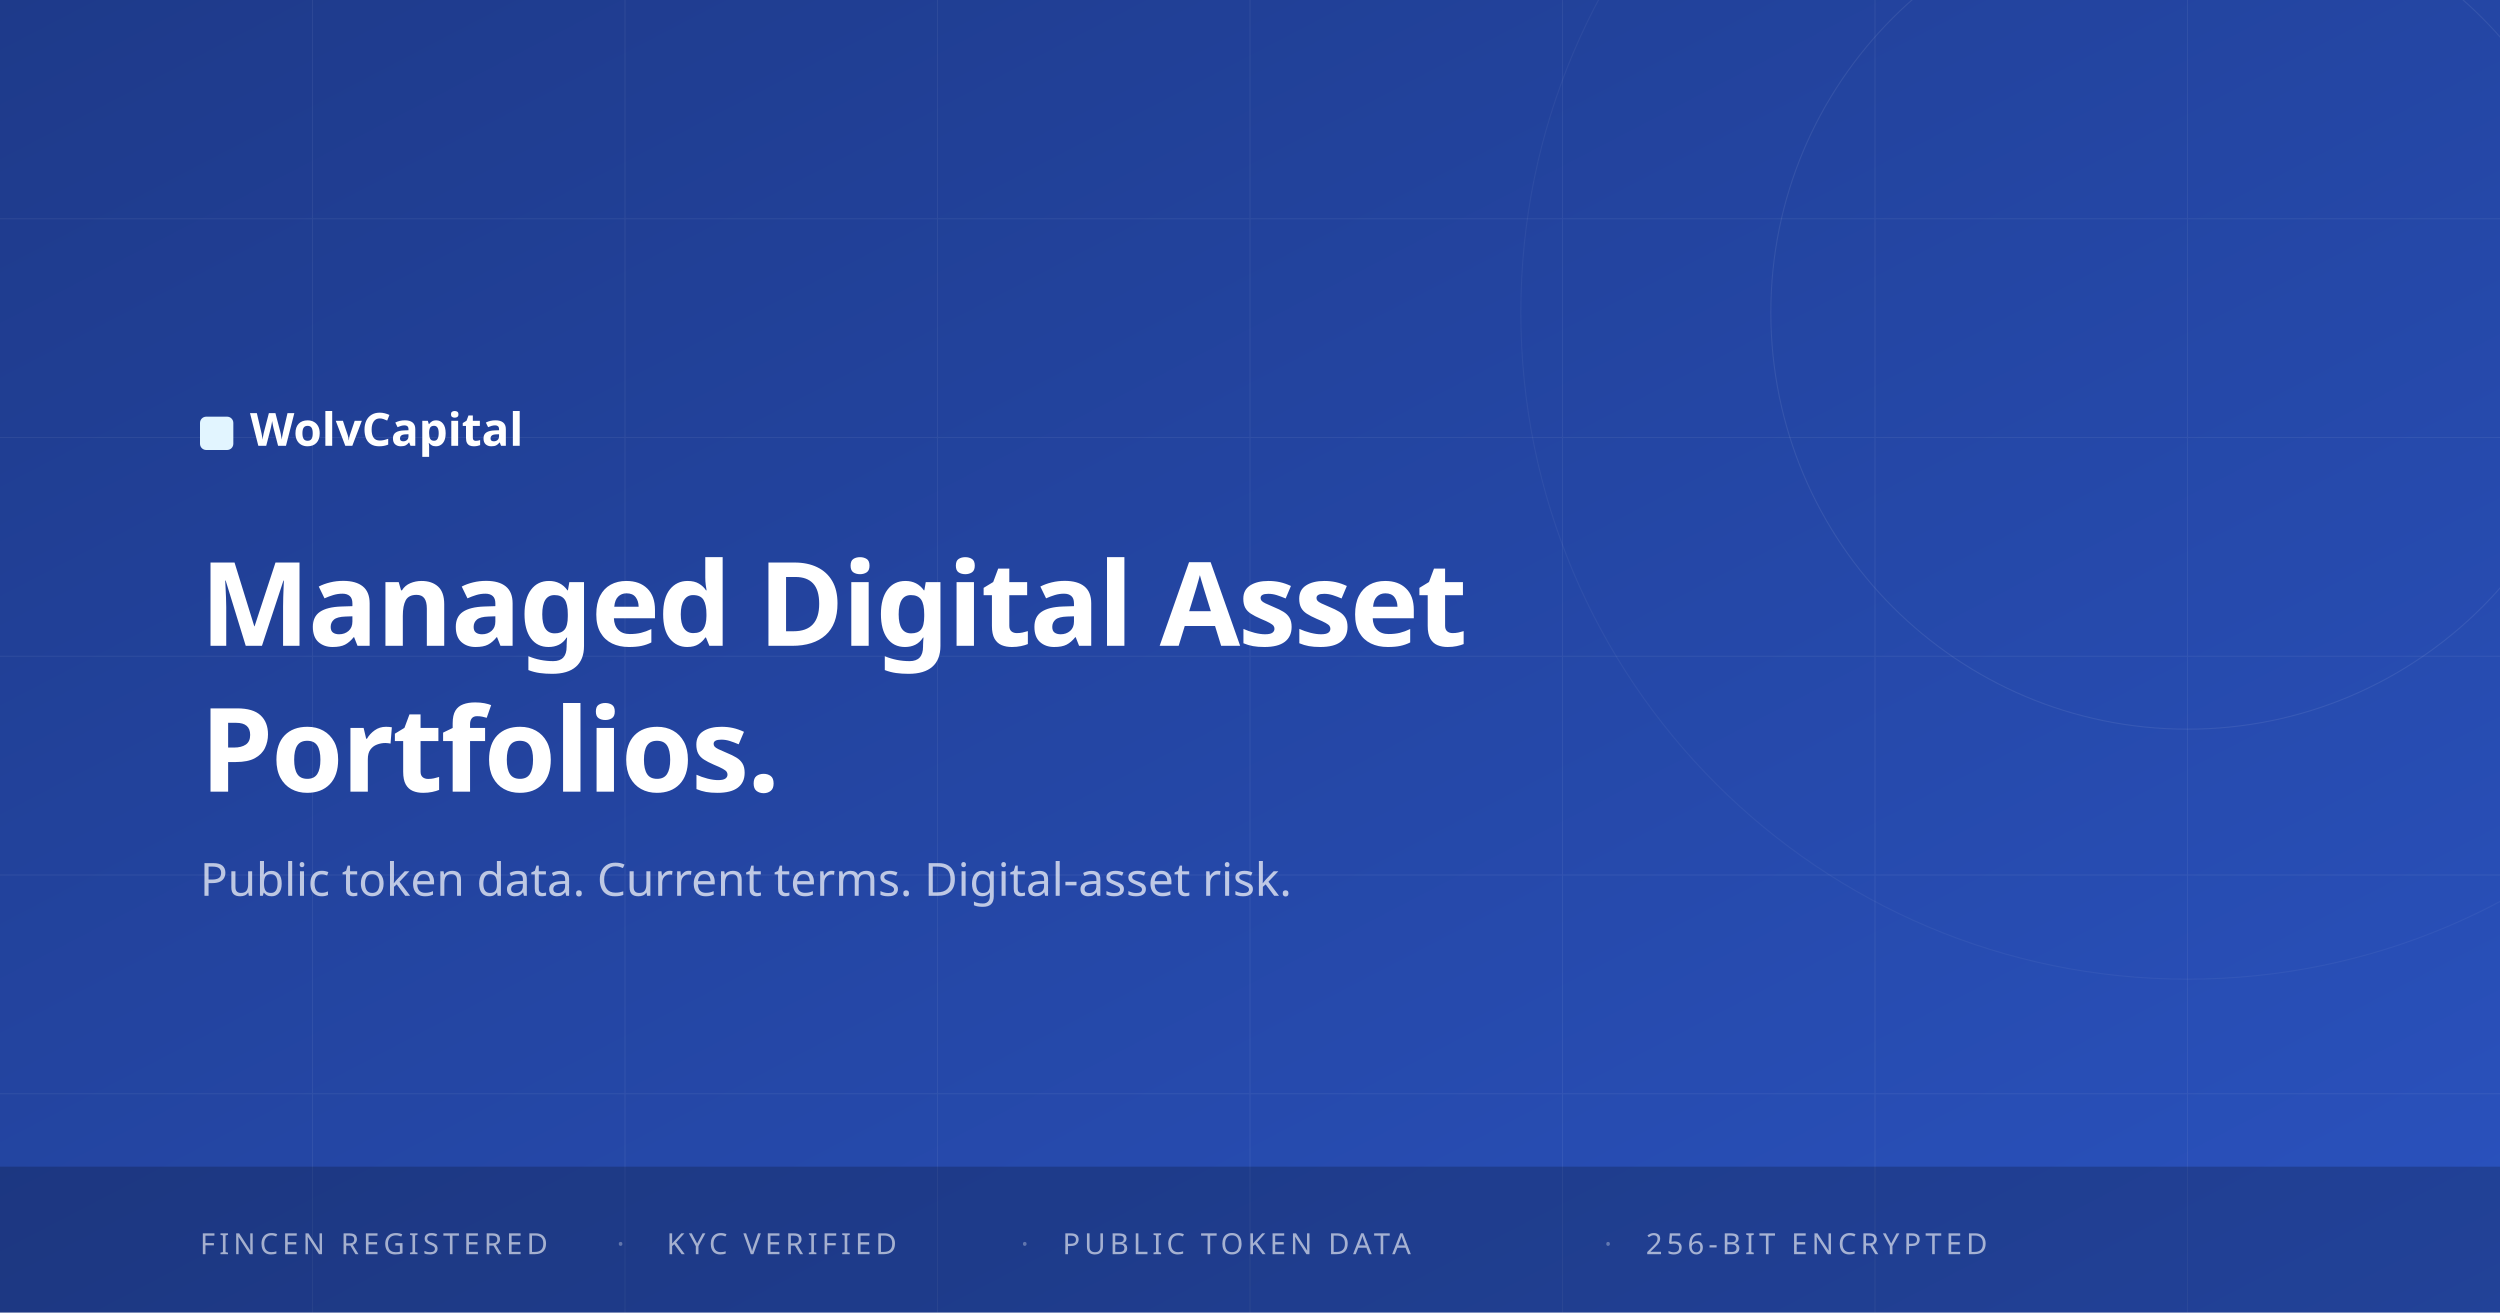
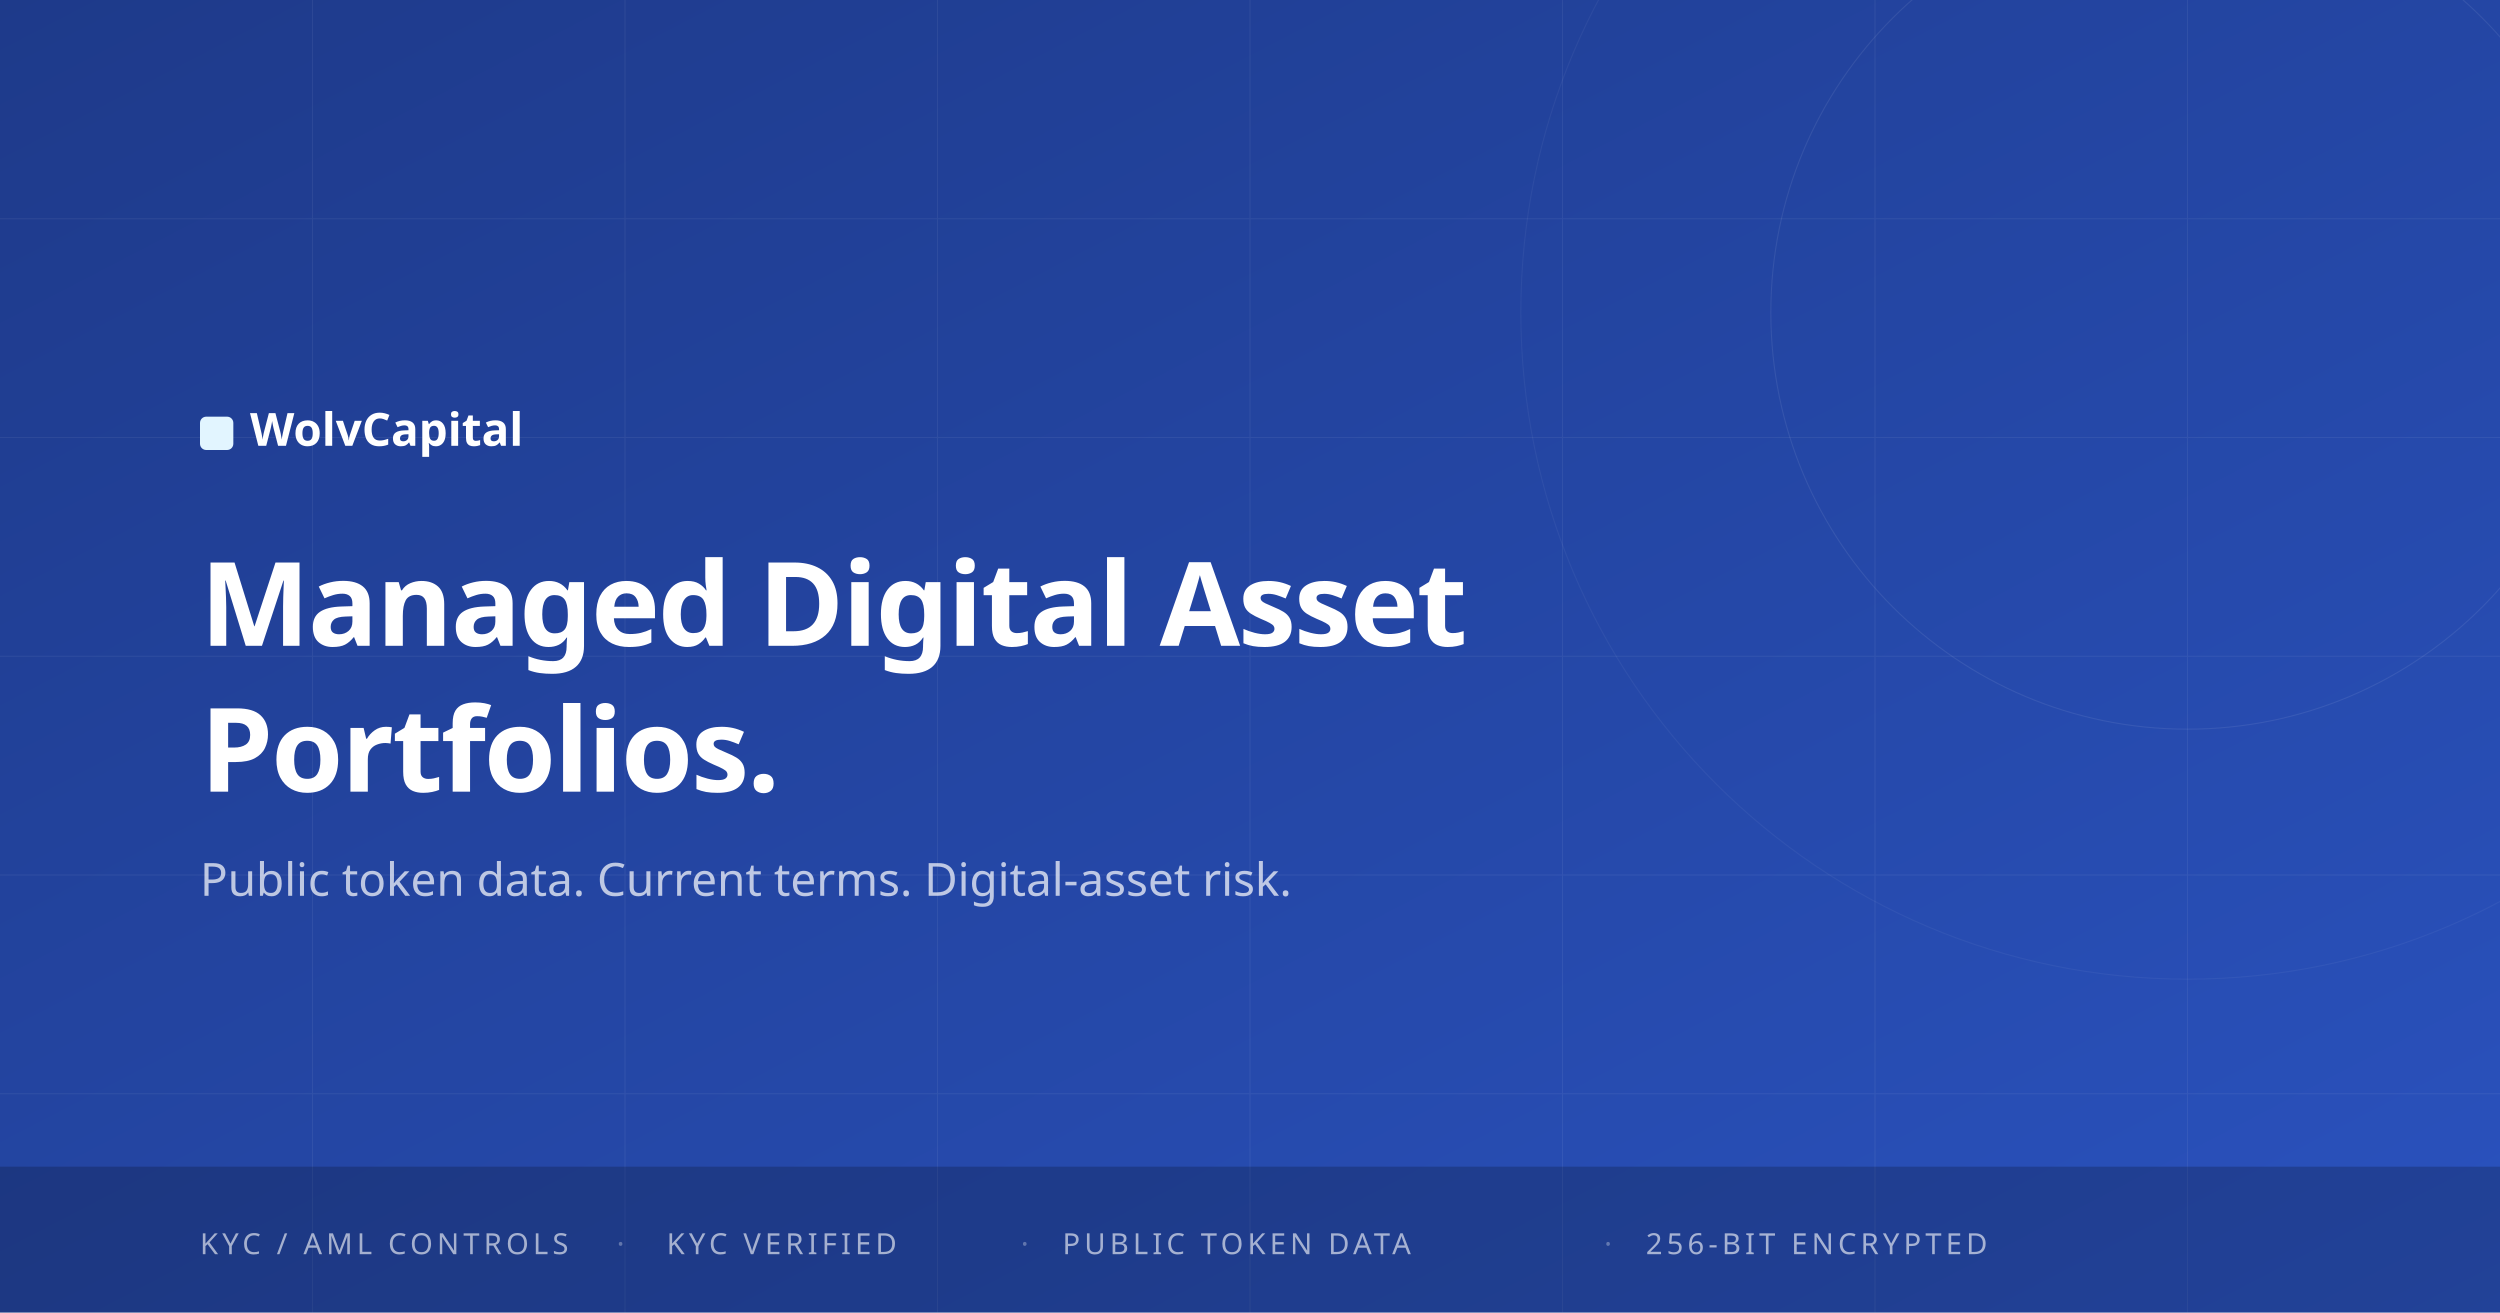
<svg xmlns="http://www.w3.org/2000/svg" width="1200" height="630" viewBox="0 0 1200 630">
  <defs>
    <linearGradient id="bg" x1="0%" y1="0%" x2="100%" y2="100%">
      <stop offset="0%" style="stop-color:#1E3A8A" />
      <stop offset="100%" style="stop-color:#2A52BE" />
    </linearGradient>
  </defs>
  <rect width="1200" height="630" fill="url(#bg)" />
  <g opacity="0.06" stroke="#ffffff" stroke-width="0.5">
    <line x1="0" y1="105" x2="1200" y2="105" />
    <line x1="0" y1="210" x2="1200" y2="210" />
    <line x1="0" y1="315" x2="1200" y2="315" />
    <line x1="0" y1="420" x2="1200" y2="420" />
    <line x1="0" y1="525" x2="1200" y2="525" />
    <line x1="150" y1="0" x2="150" y2="630" />
    <line x1="300" y1="0" x2="300" y2="630" />
    <line x1="450" y1="0" x2="450" y2="630" />
    <line x1="600" y1="0" x2="600" y2="630" />
    <line x1="750" y1="0" x2="750" y2="630" />
    <line x1="900" y1="0" x2="900" y2="630" />
    <line x1="1050" y1="0" x2="1050" y2="630" />
  </g>
  <circle cx="1050" cy="150" r="200" fill="none" stroke="#ffffff" stroke-width="0.5" opacity="0.08" />
  <circle cx="1050" cy="150" r="320" fill="none" stroke="#ffffff" stroke-width="0.5" opacity="0.05" />
  <rect x="96" y="200" width="16" height="16" rx="3" fill="#e2f5ff" />
  <text x="120" y="214" font-family="system-ui, sans-serif" font-size="22" font-weight="600" fill="#ffffff">WolvCapital</text>
  <text x="96" y="310" font-family="system-ui, sans-serif" font-size="56" font-weight="700" fill="#ffffff" letter-spacing="-1">Managed Digital Asset</text>
  <text x="96" y="380" font-family="system-ui, sans-serif" font-size="56" font-weight="700" fill="#ffffff" letter-spacing="-1">Portfolios.</text>
  <text x="96" y="430" font-family="system-ui, sans-serif" font-size="22" fill="rgba(255,255,255,0.7)">Public token data. Current terms. Digital-asset risk.</text>
  <rect x="0" y="560" width="1200" height="70" fill="rgba(0,0,0,0.2)" />
-   <text x="96" y="602" font-family="system-ui, sans-serif" font-size="14" font-weight="500" fill="rgba(255,255,255,0.6)" letter-spacing="2">FINCEN REGISTERED</text>
+   <text x="96" y="602" font-family="system-ui, sans-serif" font-size="14" font-weight="500" fill="rgba(255,255,255,0.6)" letter-spacing="2">KYC / AML CONTROLS</text>
  <text x="96" y="602" font-family="system-ui, sans-serif" font-size="14" fill="rgba(255,255,255,0.3)" dx="200">·</text>
  <text x="320" y="602" font-family="system-ui, sans-serif" font-size="14" font-weight="500" fill="rgba(255,255,255,0.6)" letter-spacing="2">KYC VERIFIED</text>
  <text x="320" y="602" font-family="system-ui, sans-serif" font-size="14" fill="rgba(255,255,255,0.3)" dx="170">·</text>
  <text x="510" y="602" font-family="system-ui, sans-serif" font-size="14" font-weight="500" fill="rgba(255,255,255,0.6)" letter-spacing="2">PUBLIC TOKEN DATA</text>
  <text x="510" y="602" font-family="system-ui, sans-serif" font-size="14" fill="rgba(255,255,255,0.3)" dx="260">·</text>
  <text x="790" y="602" font-family="system-ui, sans-serif" font-size="14" font-weight="500" fill="rgba(255,255,255,0.6)" letter-spacing="2">256-BIT ENCRYPTED</text>
</svg>
